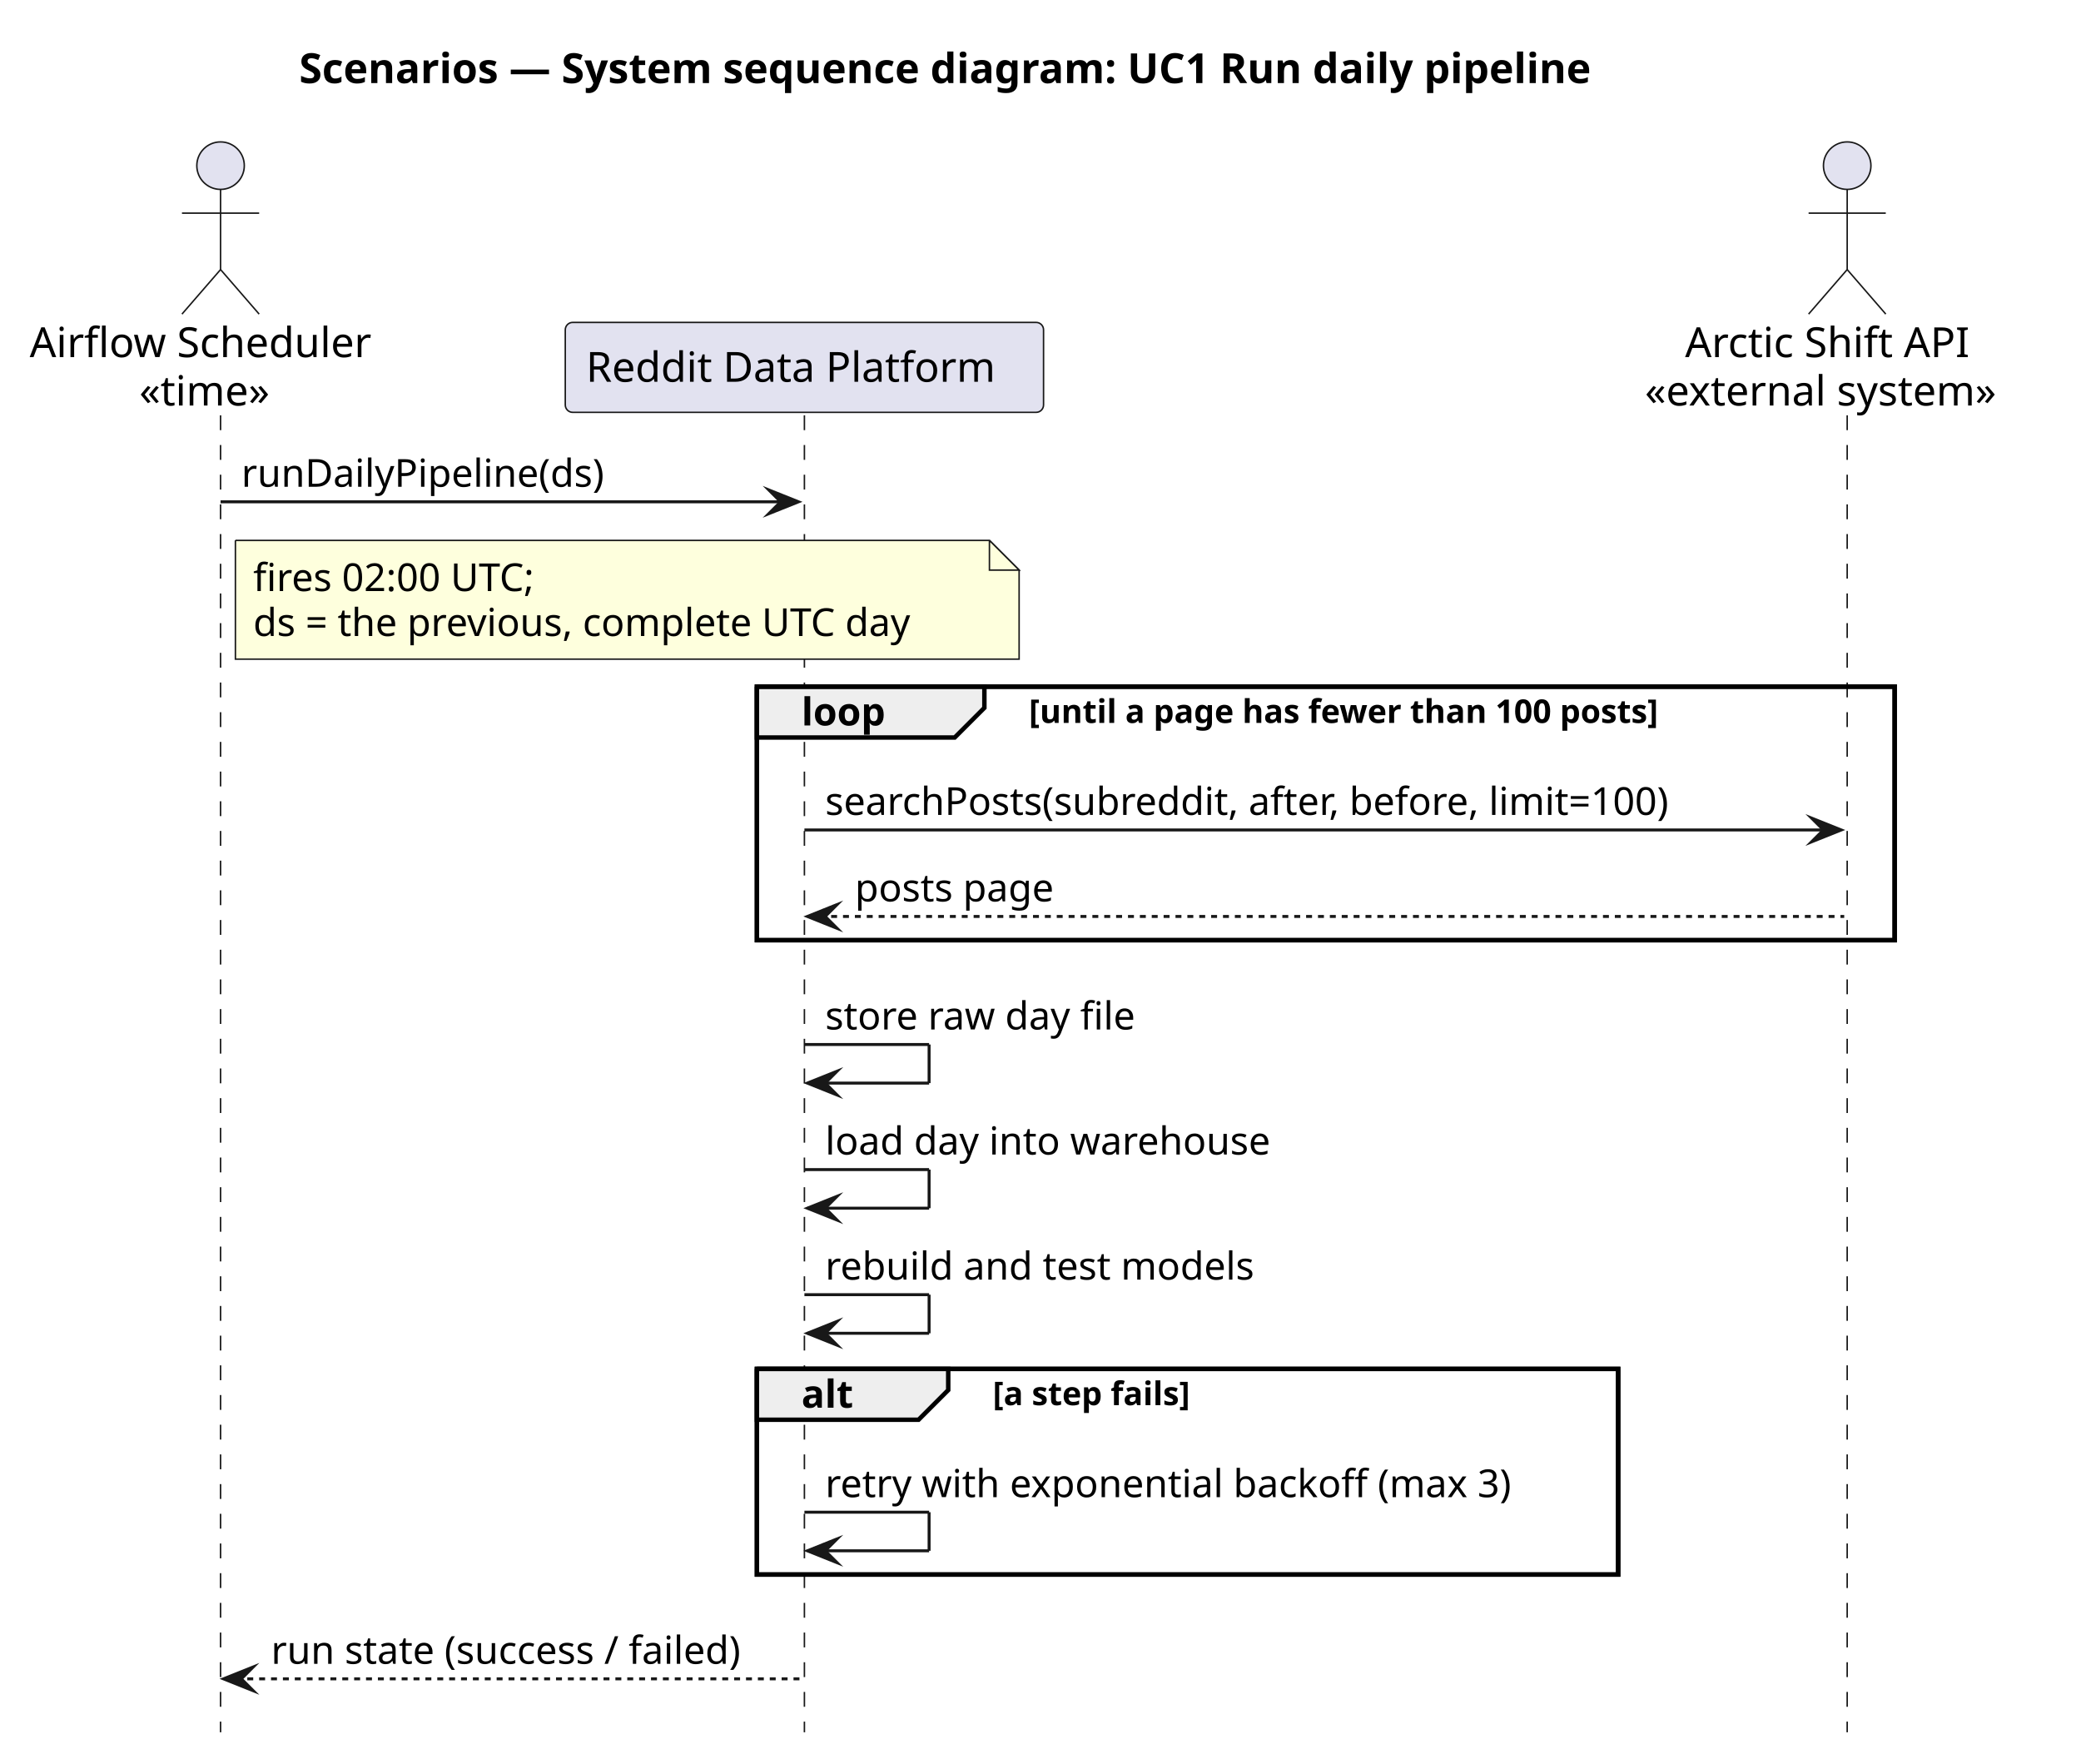
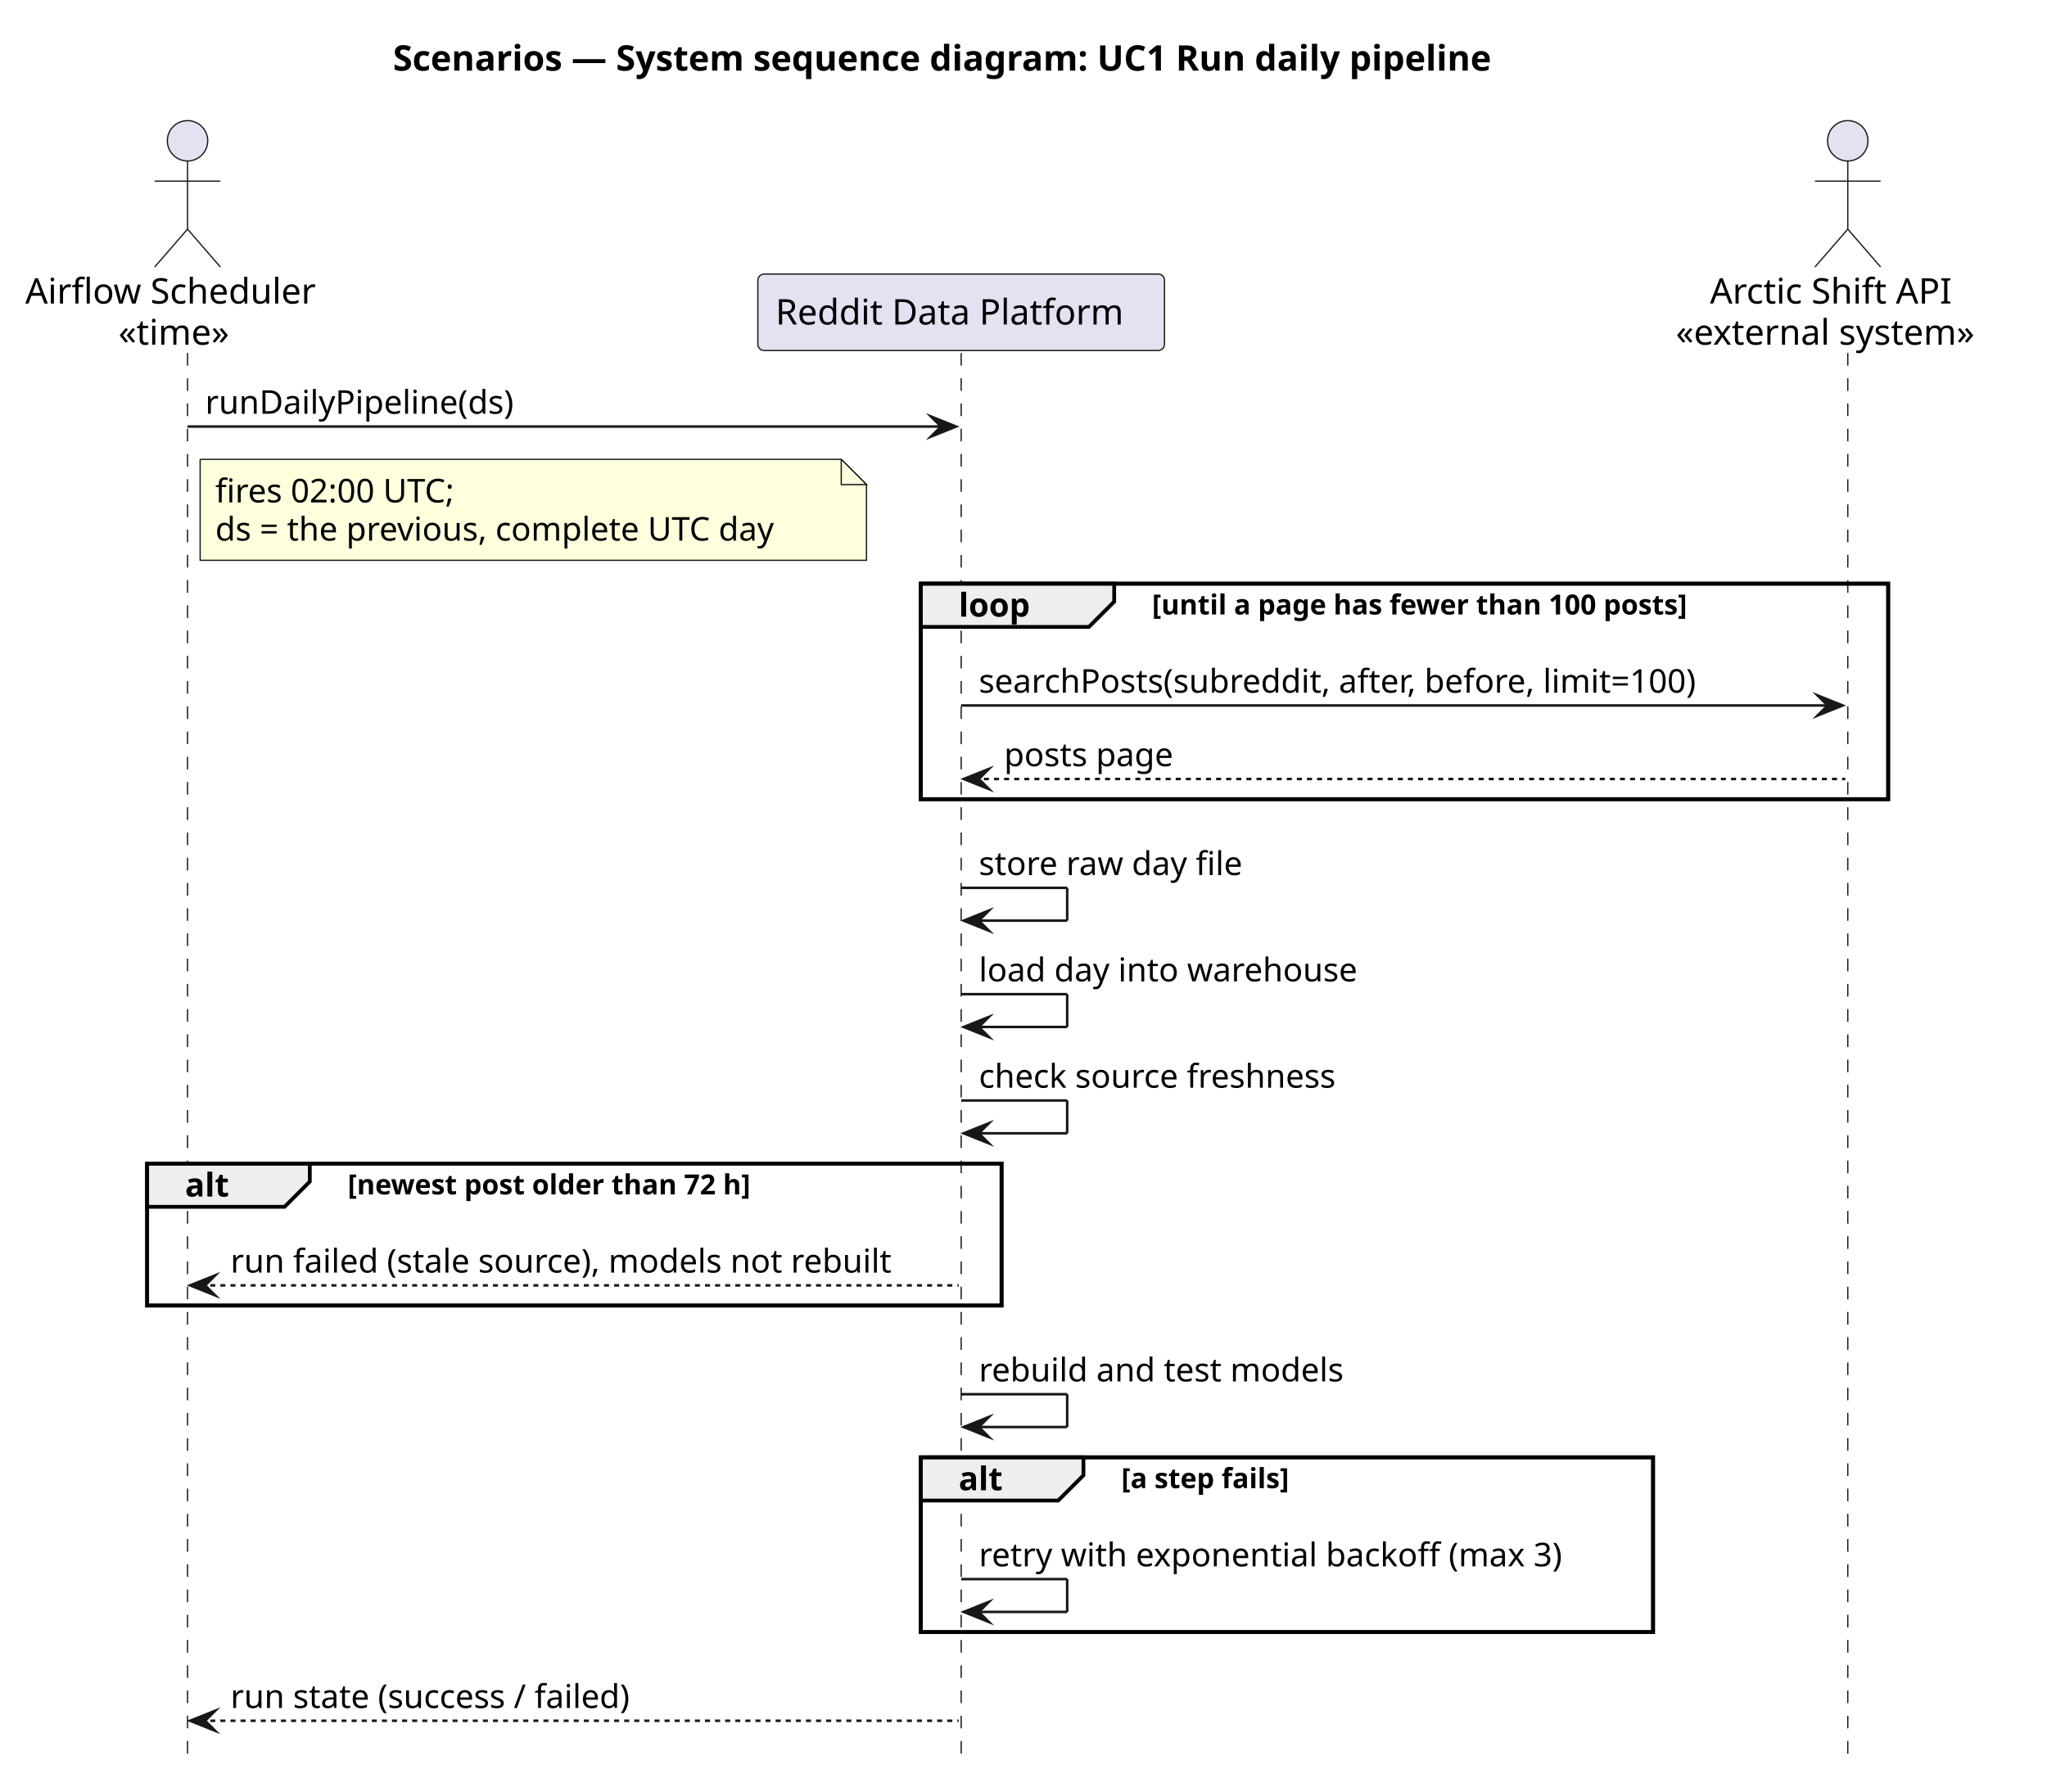
- <svg xmlns="http://www.w3.org/2000/svg" version="1.1" data-diagram-type="SEQUENCE" style="width:701px;height:594px;background:#FFFFFF;" width="701px" height="594px" viewBox="0 0 701 594" zoomAndPan="magnify" preserveAspectRatio="none" contentStyleType="text/css">
+ <svg xmlns="http://www.w3.org/2000/svg" version="1.1" data-diagram-type="SEQUENCE" style="width:811px;height:710px;background:#FFFFFF;" width="811px" height="710px" viewBox="0 0 811 710" zoomAndPan="magnify" preserveAspectRatio="none" contentStyleType="text/css">
  <defs />
  <g font-family="sans-serif" lengthAdjust="spacing">
    <g class="title" data-source-line="1">
-       <text x="100.772" y="27.995" fill="#000" font-size="14" textLength="497.841" font-weight="700">Scenarios — System sequence diagram: UC1 Run daily pipeline</text>
+       <text x="155.689" y="27.995" fill="#000" font-size="14" textLength="497.841" font-weight="700">Scenarios — System sequence diagram: UC1 Run daily pipeline</text>
    </g>
-     <rect x="254.973" y="231.289" width="383.266" height="85.398" fill="none" style="stroke:#000;stroke-width:1.5;" />
-     <rect x="254.973" y="461.086" width="290.12" height="69.266" fill="none" style="stroke:#000;stroke-width:1.5;" />
+     <rect x="364.807" y="231.289" width="383.266" height="85.398" fill="none" style="stroke:#000;stroke-width:1.5;" />
+     <rect x="58.298" y="461.086" width="338.509" height="56.266" fill="none" style="stroke:#000;stroke-width:1.5;" />
+     <rect x="364.807" y="577.484" width="290.12" height="69.266" fill="none" style="stroke:#000;stroke-width:1.5;" />
    <g>
-       <rect x="70.798" y="139.891" width="8" height="443.594" fill="#000" fill-opacity="0" />
-       <line x1="74.298" y1="139.891" x2="74.298" y2="583.484" style="stroke:#181818;stroke-width:0.5;stroke-dasharray:5,5;" />
+       <rect x="70.798" y="139.891" width="8" height="559.992" fill="#000" fill-opacity="0" />
+       <line x1="74.298" y1="139.891" x2="74.298" y2="699.883" style="stroke:#181818;stroke-width:0.5;stroke-dasharray:5,5;" />
    </g>
    <g>
-       <rect x="267.473" y="139.891" width="8" height="443.594" fill="#000" fill-opacity="0" />
-       <line x1="270.973" y1="139.891" x2="270.973" y2="583.484" style="stroke:#181818;stroke-width:0.5;stroke-dasharray:5,5;" />
+       <rect x="377.307" y="139.891" width="8" height="559.992" fill="#000" fill-opacity="0" />
+       <line x1="380.807" y1="139.891" x2="380.807" y2="699.883" style="stroke:#181818;stroke-width:0.5;stroke-dasharray:5,5;" />
    </g>
    <g>
-       <rect x="618.739" y="139.891" width="8" height="443.594" fill="#000" fill-opacity="0" />
-       <line x1="622.239" y1="139.891" x2="622.239" y2="583.484" style="stroke:#181818;stroke-width:0.5;stroke-dasharray:5,5;" />
+       <rect x="728.573" y="139.891" width="8" height="559.992" fill="#000" fill-opacity="0" />
+       <line x1="732.073" y1="139.891" x2="732.073" y2="699.883" style="stroke:#181818;stroke-width:0.5;stroke-dasharray:5,5;" />
    </g>
    <text x="10" y="120.292" fill="#000" font-size="14" textLength="122.596">Airflow Scheduler</text>
    <text x="46.917" y="136.589" fill="#000" font-size="14" textLength="48.761">«time»</text>
    <ellipse cx="74.298" cy="55.797" rx="8" ry="8" fill="#E2E2F0" style="stroke:#181818;stroke-width:0.5;" />
    <path d="M74.298,63.797 L74.298,90.797 M61.298,71.797 L87.298,71.797 M74.298,90.797 L61.298,105.797 M74.298,90.797 L87.298,105.797" style="stroke:#181818;stroke-width:0.5;" fill="none" />
-     <rect x="190.418" y="108.594" width="161.109" height="30.297" fill="#E2E2F0" style="stroke:#181818;stroke-width:0.5;" rx="2.5" ry="2.5" />
-     <text x="197.418" y="128.589" fill="#000" font-size="14" textLength="147.109">Reddit Data Platform</text>
-     <text x="567.628" y="120.292" fill="#000" font-size="14" textLength="103.223">Arctic Shift API</text>
-     <text x="554.093" y="136.589" fill="#000" font-size="14" textLength="130.293">«external system»</text>
-     <ellipse cx="622.239" cy="55.797" rx="8" ry="8" fill="#E2E2F0" style="stroke:#181818;stroke-width:0.5;" />
-     <path d="M622.239,63.797 L622.239,90.797 M609.239,71.797 L635.239,71.797 M622.239,90.797 L609.239,105.797 M622.239,90.797 L635.239,105.797" style="stroke:#181818;stroke-width:0.5;" fill="none" />
-     <polygon points="258.973,165.023,268.973,169.023,258.973,173.023,262.973,169.023" fill="#181818" style="stroke:#181818;stroke-width:1;stroke-linejoin:miter;stroke-miterlimit:10;" />
-     <line x1="74.298" y1="169.023" x2="264.973" y2="169.023" style="stroke:#181818;stroke-width:1;" />
+     <rect x="300.252" y="108.594" width="161.109" height="30.297" fill="#E2E2F0" style="stroke:#181818;stroke-width:0.5;" rx="2.5" ry="2.5" />
+     <text x="307.252" y="128.589" fill="#000" font-size="14" textLength="147.109">Reddit Data Platform</text>
+     <text x="677.461" y="120.292" fill="#000" font-size="14" textLength="103.223">Arctic Shift API</text>
+     <text x="663.926" y="136.589" fill="#000" font-size="14" textLength="130.293">«external system»</text>
+     <ellipse cx="732.073" cy="55.797" rx="8" ry="8" fill="#E2E2F0" style="stroke:#181818;stroke-width:0.5;" />
+     <path d="M732.073,63.797 L732.073,90.797 M719.073,71.797 L745.073,71.797 M732.073,90.797 L719.073,105.797 M732.073,90.797 L745.073,105.797" style="stroke:#181818;stroke-width:0.5;" fill="none" />
+     <polygon points="368.807,165.023,378.807,169.023,368.807,173.023,372.807,169.023" fill="#181818" style="stroke:#181818;stroke-width:1;stroke-linejoin:miter;stroke-miterlimit:10;" />
+     <line x1="74.298" y1="169.023" x2="374.807" y2="169.023" style="stroke:#181818;stroke-width:1;" />
    <text x="81.298" y="163.958" fill="#000" font-size="13" textLength="131.047">runDailyPipeline(ds)</text>
    <path d="M79.298,182.023 L79.298,222.023 L343.298,222.023 L343.298,192.023 L333.298,182.023 L79.298,182.023" style="stroke:#181818;stroke-width:0.5;" fill="#FEFFDD" />
    <path d="M333.298,182.023 L333.298,192.023 L343.298,192.023 L333.298,182.023" style="stroke:#181818;stroke-width:0.5;" fill="#FEFFDD" />
    <text x="85.298" y="199.09" fill="#000" font-size="13" textLength="104.946">fires 02:00 UTC;</text>
    <text x="85.298" y="214.223" fill="#000" font-size="13" textLength="243.21">ds = the previous, complete UTC day</text>
-     <path d="M254.973,231.289 L331.597,231.289 L331.597,238.422 L321.597,248.422 L254.973,248.422 L254.973,231.289" style="stroke:#000;stroke-width:1.5;" fill="#EEE" />
-     <rect x="254.973" y="231.289" width="383.266" height="85.398" fill="none" style="stroke:#000;stroke-width:1.5;" />
-     <text x="269.973" y="244.356" fill="#000" font-size="13" textLength="31.624" font-weight="700">loop</text>
-     <text x="346.597" y="243.5" fill="#000" font-size="11" textLength="245.561" font-weight="700">[until a page has fewer than 100 posts]</text>
-     <polygon points="610.239,275.555,620.239,279.555,610.239,283.555,614.239,279.555" fill="#181818" style="stroke:#181818;stroke-width:1;stroke-linejoin:miter;stroke-miterlimit:10;" />
-     <line x1="270.973" y1="279.555" x2="616.239" y2="279.555" style="stroke:#181818;stroke-width:1;" />
-     <text x="277.973" y="274.489" fill="#000" font-size="13" textLength="312.07">searchPosts(subreddit, after, before, limit=100)</text>
-     <polygon points="281.973,304.688,271.973,308.688,281.973,312.688,277.973,308.688" fill="#181818" style="stroke:#181818;stroke-width:1;stroke-linejoin:miter;stroke-miterlimit:10;" />
-     <line x1="275.973" y1="308.688" x2="621.239" y2="308.688" style="stroke:#181818;stroke-width:1;stroke-dasharray:2,2;" />
-     <text x="287.973" y="303.622" fill="#000" font-size="13" textLength="71.449">posts page</text>
-     <line x1="270.973" y1="351.82" x2="312.973" y2="351.82" style="stroke:#181818;stroke-width:1;" />
-     <line x1="312.973" y1="351.82" x2="312.973" y2="364.82" style="stroke:#181818;stroke-width:1;" />
-     <line x1="271.973" y1="364.82" x2="312.973" y2="364.82" style="stroke:#181818;stroke-width:1;" />
-     <polygon points="281.973,360.82,271.973,364.82,281.973,368.82,277.973,364.82" fill="#181818" style="stroke:#181818;stroke-width:1;stroke-linejoin:miter;stroke-miterlimit:10;" />
-     <text x="277.973" y="346.754" fill="#000" font-size="13" textLength="113.217">store raw day file</text>
-     <line x1="270.973" y1="393.953" x2="312.973" y2="393.953" style="stroke:#181818;stroke-width:1;" />
-     <line x1="312.973" y1="393.953" x2="312.973" y2="406.953" style="stroke:#181818;stroke-width:1;" />
-     <line x1="271.973" y1="406.953" x2="312.973" y2="406.953" style="stroke:#181818;stroke-width:1;" />
-     <polygon points="281.973,402.953,271.973,406.953,281.973,410.953,277.973,406.953" fill="#181818" style="stroke:#181818;stroke-width:1;stroke-linejoin:miter;stroke-miterlimit:10;" />
-     <text x="277.973" y="388.887" fill="#000" font-size="13" textLength="160.139">load day into warehouse</text>
-     <line x1="270.973" y1="436.086" x2="312.973" y2="436.086" style="stroke:#181818;stroke-width:1;" />
-     <line x1="312.973" y1="436.086" x2="312.973" y2="449.086" style="stroke:#181818;stroke-width:1;" />
-     <line x1="271.973" y1="449.086" x2="312.973" y2="449.086" style="stroke:#181818;stroke-width:1;" />
-     <polygon points="281.973,445.086,271.973,449.086,281.973,453.086,277.973,449.086" fill="#181818" style="stroke:#181818;stroke-width:1;stroke-linejoin:miter;stroke-miterlimit:10;" />
-     <text x="277.973" y="431.02" fill="#000" font-size="13" textLength="154.381">rebuild and test models</text>
-     <path d="M254.973,461.086 L319.416,461.086 L319.416,468.219 L309.416,478.219 L254.973,478.219 L254.973,461.086" style="stroke:#000;stroke-width:1.5;" fill="#EEE" />
-     <rect x="254.973" y="461.086" width="290.12" height="69.266" fill="none" style="stroke:#000;stroke-width:1.5;" />
-     <text x="269.973" y="474.153" fill="#000" font-size="13" textLength="19.443" font-weight="700">alt</text>
-     <text x="334.416" y="473.296" fill="#000" font-size="11" textLength="78.574" font-weight="700">[a step fails]</text>
-     <line x1="270.973" y1="509.352" x2="312.973" y2="509.352" style="stroke:#181818;stroke-width:1;" />
-     <line x1="312.973" y1="509.352" x2="312.973" y2="522.352" style="stroke:#181818;stroke-width:1;" />
-     <line x1="271.973" y1="522.352" x2="312.973" y2="522.352" style="stroke:#181818;stroke-width:1;" />
-     <polygon points="281.973,518.352,271.973,522.352,281.973,526.352,277.973,522.352" fill="#181818" style="stroke:#181818;stroke-width:1;stroke-linejoin:miter;stroke-miterlimit:10;" />
-     <text x="277.973" y="504.286" fill="#000" font-size="13" textLength="251.12">retry with exponential backoff (max 3)</text>
-     <polygon points="85.298,561.484,75.298,565.484,85.298,569.484,81.298,565.484" fill="#181818" style="stroke:#181818;stroke-width:1;stroke-linejoin:miter;stroke-miterlimit:10;" />
-     <line x1="79.298" y1="565.484" x2="269.973" y2="565.484" style="stroke:#181818;stroke-width:1;stroke-dasharray:2,2;" />
-     <text x="91.298" y="560.418" fill="#000" font-size="13" textLength="172.675">run state (success / failed)</text>
+     <path d="M364.807,231.289 L441.431,231.289 L441.431,238.422 L431.431,248.422 L364.807,248.422 L364.807,231.289" style="stroke:#000;stroke-width:1.5;" fill="#EEE" />
+     <rect x="364.807" y="231.289" width="383.266" height="85.398" fill="none" style="stroke:#000;stroke-width:1.5;" />
+     <text x="379.807" y="244.356" fill="#000" font-size="13" textLength="31.624" font-weight="700">loop</text>
+     <text x="456.431" y="243.5" fill="#000" font-size="11" textLength="245.561" font-weight="700">[until a page has fewer than 100 posts]</text>
+     <polygon points="720.073,275.555,730.073,279.555,720.073,283.555,724.073,279.555" fill="#181818" style="stroke:#181818;stroke-width:1;stroke-linejoin:miter;stroke-miterlimit:10;" />
+     <line x1="380.807" y1="279.555" x2="726.073" y2="279.555" style="stroke:#181818;stroke-width:1;" />
+     <text x="387.807" y="274.489" fill="#000" font-size="13" textLength="312.07">searchPosts(subreddit, after, before, limit=100)</text>
+     <polygon points="391.807,304.688,381.807,308.688,391.807,312.688,387.807,308.688" fill="#181818" style="stroke:#181818;stroke-width:1;stroke-linejoin:miter;stroke-miterlimit:10;" />
+     <line x1="385.807" y1="308.688" x2="731.073" y2="308.688" style="stroke:#181818;stroke-width:1;stroke-dasharray:2,2;" />
+     <text x="397.807" y="303.622" fill="#000" font-size="13" textLength="71.449">posts page</text>
+     <line x1="380.807" y1="351.82" x2="422.807" y2="351.82" style="stroke:#181818;stroke-width:1;" />
+     <line x1="422.807" y1="351.82" x2="422.807" y2="364.82" style="stroke:#181818;stroke-width:1;" />
+     <line x1="381.807" y1="364.82" x2="422.807" y2="364.82" style="stroke:#181818;stroke-width:1;" />
+     <polygon points="391.807,360.82,381.807,364.82,391.807,368.82,387.807,364.82" fill="#181818" style="stroke:#181818;stroke-width:1;stroke-linejoin:miter;stroke-miterlimit:10;" />
+     <text x="387.807" y="346.754" fill="#000" font-size="13" textLength="113.217">store raw day file</text>
+     <line x1="380.807" y1="393.953" x2="422.807" y2="393.953" style="stroke:#181818;stroke-width:1;" />
+     <line x1="422.807" y1="393.953" x2="422.807" y2="406.953" style="stroke:#181818;stroke-width:1;" />
+     <line x1="381.807" y1="406.953" x2="422.807" y2="406.953" style="stroke:#181818;stroke-width:1;" />
+     <polygon points="391.807,402.953,381.807,406.953,391.807,410.953,387.807,406.953" fill="#181818" style="stroke:#181818;stroke-width:1;stroke-linejoin:miter;stroke-miterlimit:10;" />
+     <text x="387.807" y="388.887" fill="#000" font-size="13" textLength="160.139">load day into warehouse</text>
+     <line x1="380.807" y1="436.086" x2="422.807" y2="436.086" style="stroke:#181818;stroke-width:1;" />
+     <line x1="422.807" y1="436.086" x2="422.807" y2="449.086" style="stroke:#181818;stroke-width:1;" />
+     <line x1="381.807" y1="449.086" x2="422.807" y2="449.086" style="stroke:#181818;stroke-width:1;" />
+     <polygon points="391.807,445.086,381.807,449.086,391.807,453.086,387.807,449.086" fill="#181818" style="stroke:#181818;stroke-width:1;stroke-linejoin:miter;stroke-miterlimit:10;" />
+     <text x="387.807" y="431.02" fill="#000" font-size="13" textLength="152.496">check source freshness</text>
+     <path d="M58.298,461.086 L122.741,461.086 L122.741,468.219 L112.741,478.219 L58.298,478.219 L58.298,461.086" style="stroke:#000;stroke-width:1.5;" fill="#EEE" />
+     <rect x="58.298" y="461.086" width="338.509" height="56.266" fill="none" style="stroke:#000;stroke-width:1.5;" />
+     <text x="73.298" y="474.153" fill="#000" font-size="13" textLength="19.443" font-weight="700">alt</text>
+     <text x="137.741" y="473.296" fill="#000" font-size="11" textLength="184.728" font-weight="700">[newest post older than 72 h]</text>
+     <polygon points="85.298,505.352,75.298,509.352,85.298,513.352,81.298,509.352" fill="#181818" style="stroke:#181818;stroke-width:1;stroke-linejoin:miter;stroke-miterlimit:10;" />
+     <line x1="79.298" y1="509.352" x2="379.807" y2="509.352" style="stroke:#181818;stroke-width:1;stroke-dasharray:2,2;" />
+     <text x="91.298" y="504.286" fill="#000" font-size="13" textLength="282.509">run failed (stale source), models not rebuilt</text>
+     <line x1="380.807" y1="552.484" x2="422.807" y2="552.484" style="stroke:#181818;stroke-width:1;" />
+     <line x1="422.807" y1="552.484" x2="422.807" y2="565.484" style="stroke:#181818;stroke-width:1;" />
+     <line x1="381.807" y1="565.484" x2="422.807" y2="565.484" style="stroke:#181818;stroke-width:1;" />
+     <polygon points="391.807,561.484,381.807,565.484,391.807,569.484,387.807,565.484" fill="#181818" style="stroke:#181818;stroke-width:1;stroke-linejoin:miter;stroke-miterlimit:10;" />
+     <text x="387.807" y="547.418" fill="#000" font-size="13" textLength="154.381">rebuild and test models</text>
+     <path d="M364.807,577.484 L429.25,577.484 L429.25,584.617 L419.25,594.617 L364.807,594.617 L364.807,577.484" style="stroke:#000;stroke-width:1.5;" fill="#EEE" />
+     <rect x="364.807" y="577.484" width="290.12" height="69.266" fill="none" style="stroke:#000;stroke-width:1.5;" />
+     <text x="379.807" y="590.551" fill="#000" font-size="13" textLength="19.443" font-weight="700">alt</text>
+     <text x="444.25" y="589.695" fill="#000" font-size="11" textLength="78.574" font-weight="700">[a step fails]</text>
+     <line x1="380.807" y1="625.75" x2="422.807" y2="625.75" style="stroke:#181818;stroke-width:1;" />
+     <line x1="422.807" y1="625.75" x2="422.807" y2="638.75" style="stroke:#181818;stroke-width:1;" />
+     <line x1="381.807" y1="638.75" x2="422.807" y2="638.75" style="stroke:#181818;stroke-width:1;" />
+     <polygon points="391.807,634.75,381.807,638.75,391.807,642.75,387.807,638.75" fill="#181818" style="stroke:#181818;stroke-width:1;stroke-linejoin:miter;stroke-miterlimit:10;" />
+     <text x="387.807" y="620.684" fill="#000" font-size="13" textLength="251.12">retry with exponential backoff (max 3)</text>
+     <polygon points="85.298,677.883,75.298,681.883,85.298,685.883,81.298,681.883" fill="#181818" style="stroke:#181818;stroke-width:1;stroke-linejoin:miter;stroke-miterlimit:10;" />
+     <line x1="79.298" y1="681.883" x2="379.807" y2="681.883" style="stroke:#181818;stroke-width:1;stroke-dasharray:2,2;" />
+     <text x="91.298" y="676.817" fill="#000" font-size="13" textLength="172.675">run state (success / failed)</text>
  </g>
</svg>
